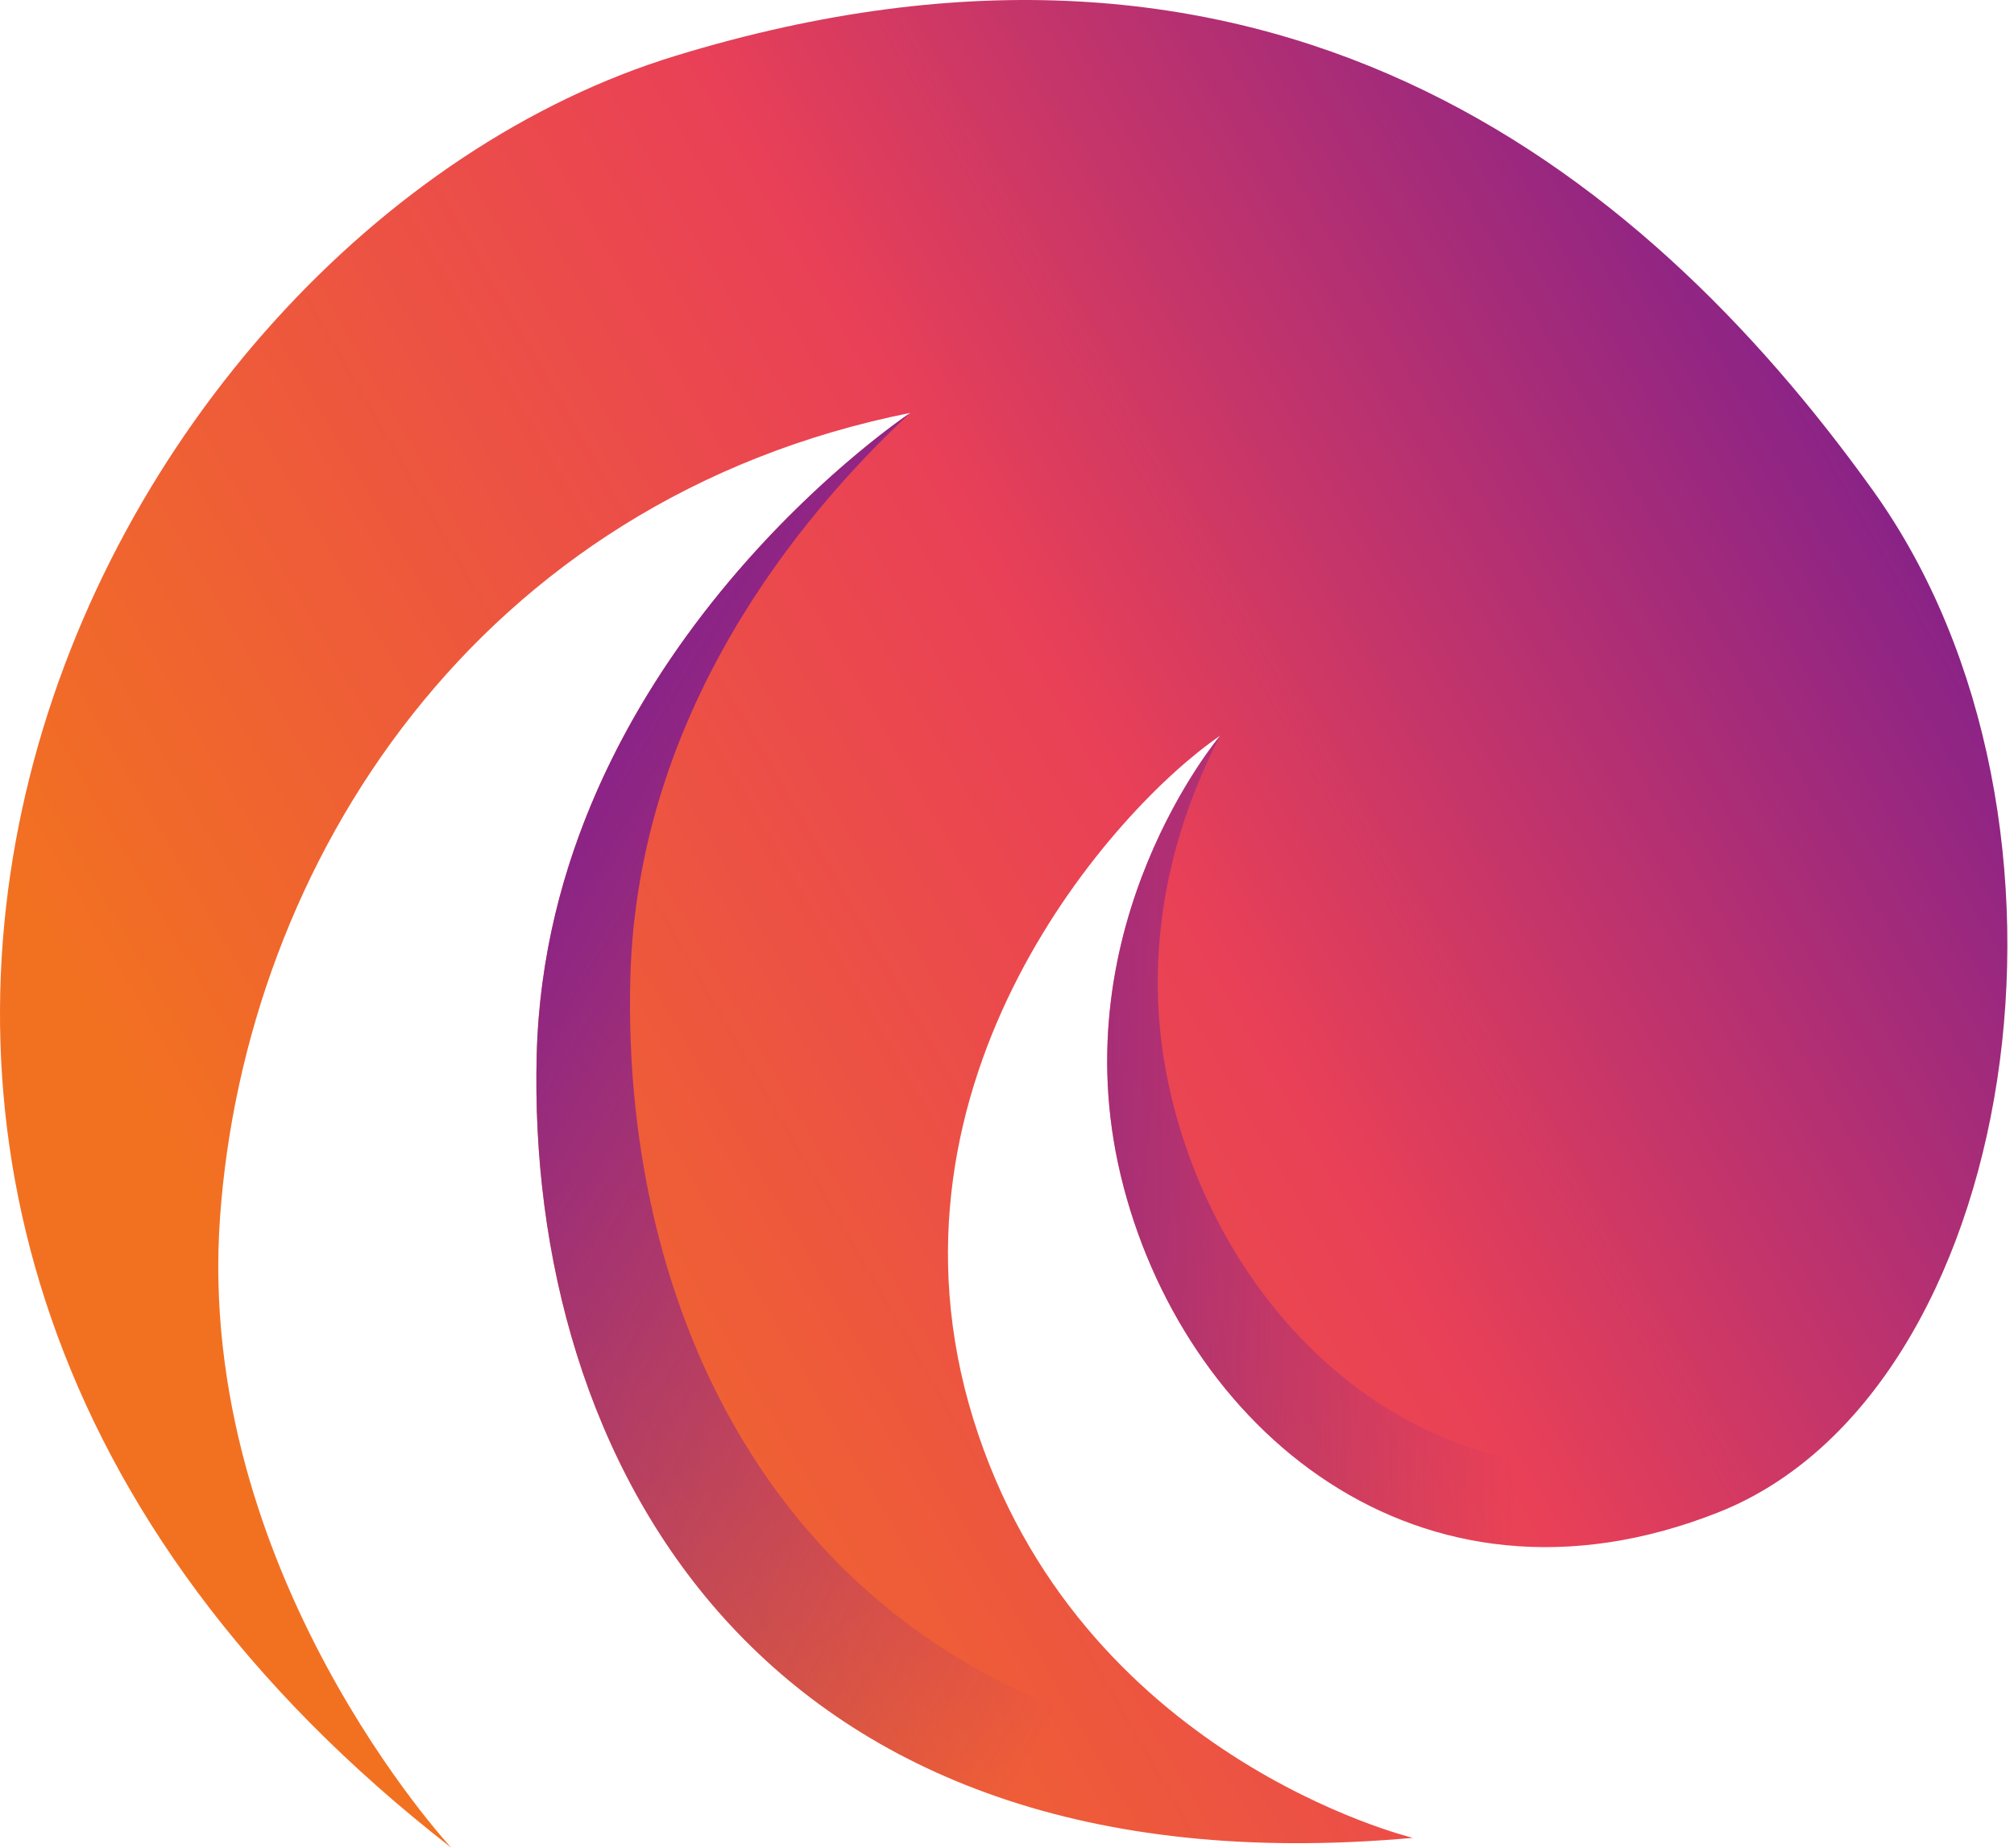
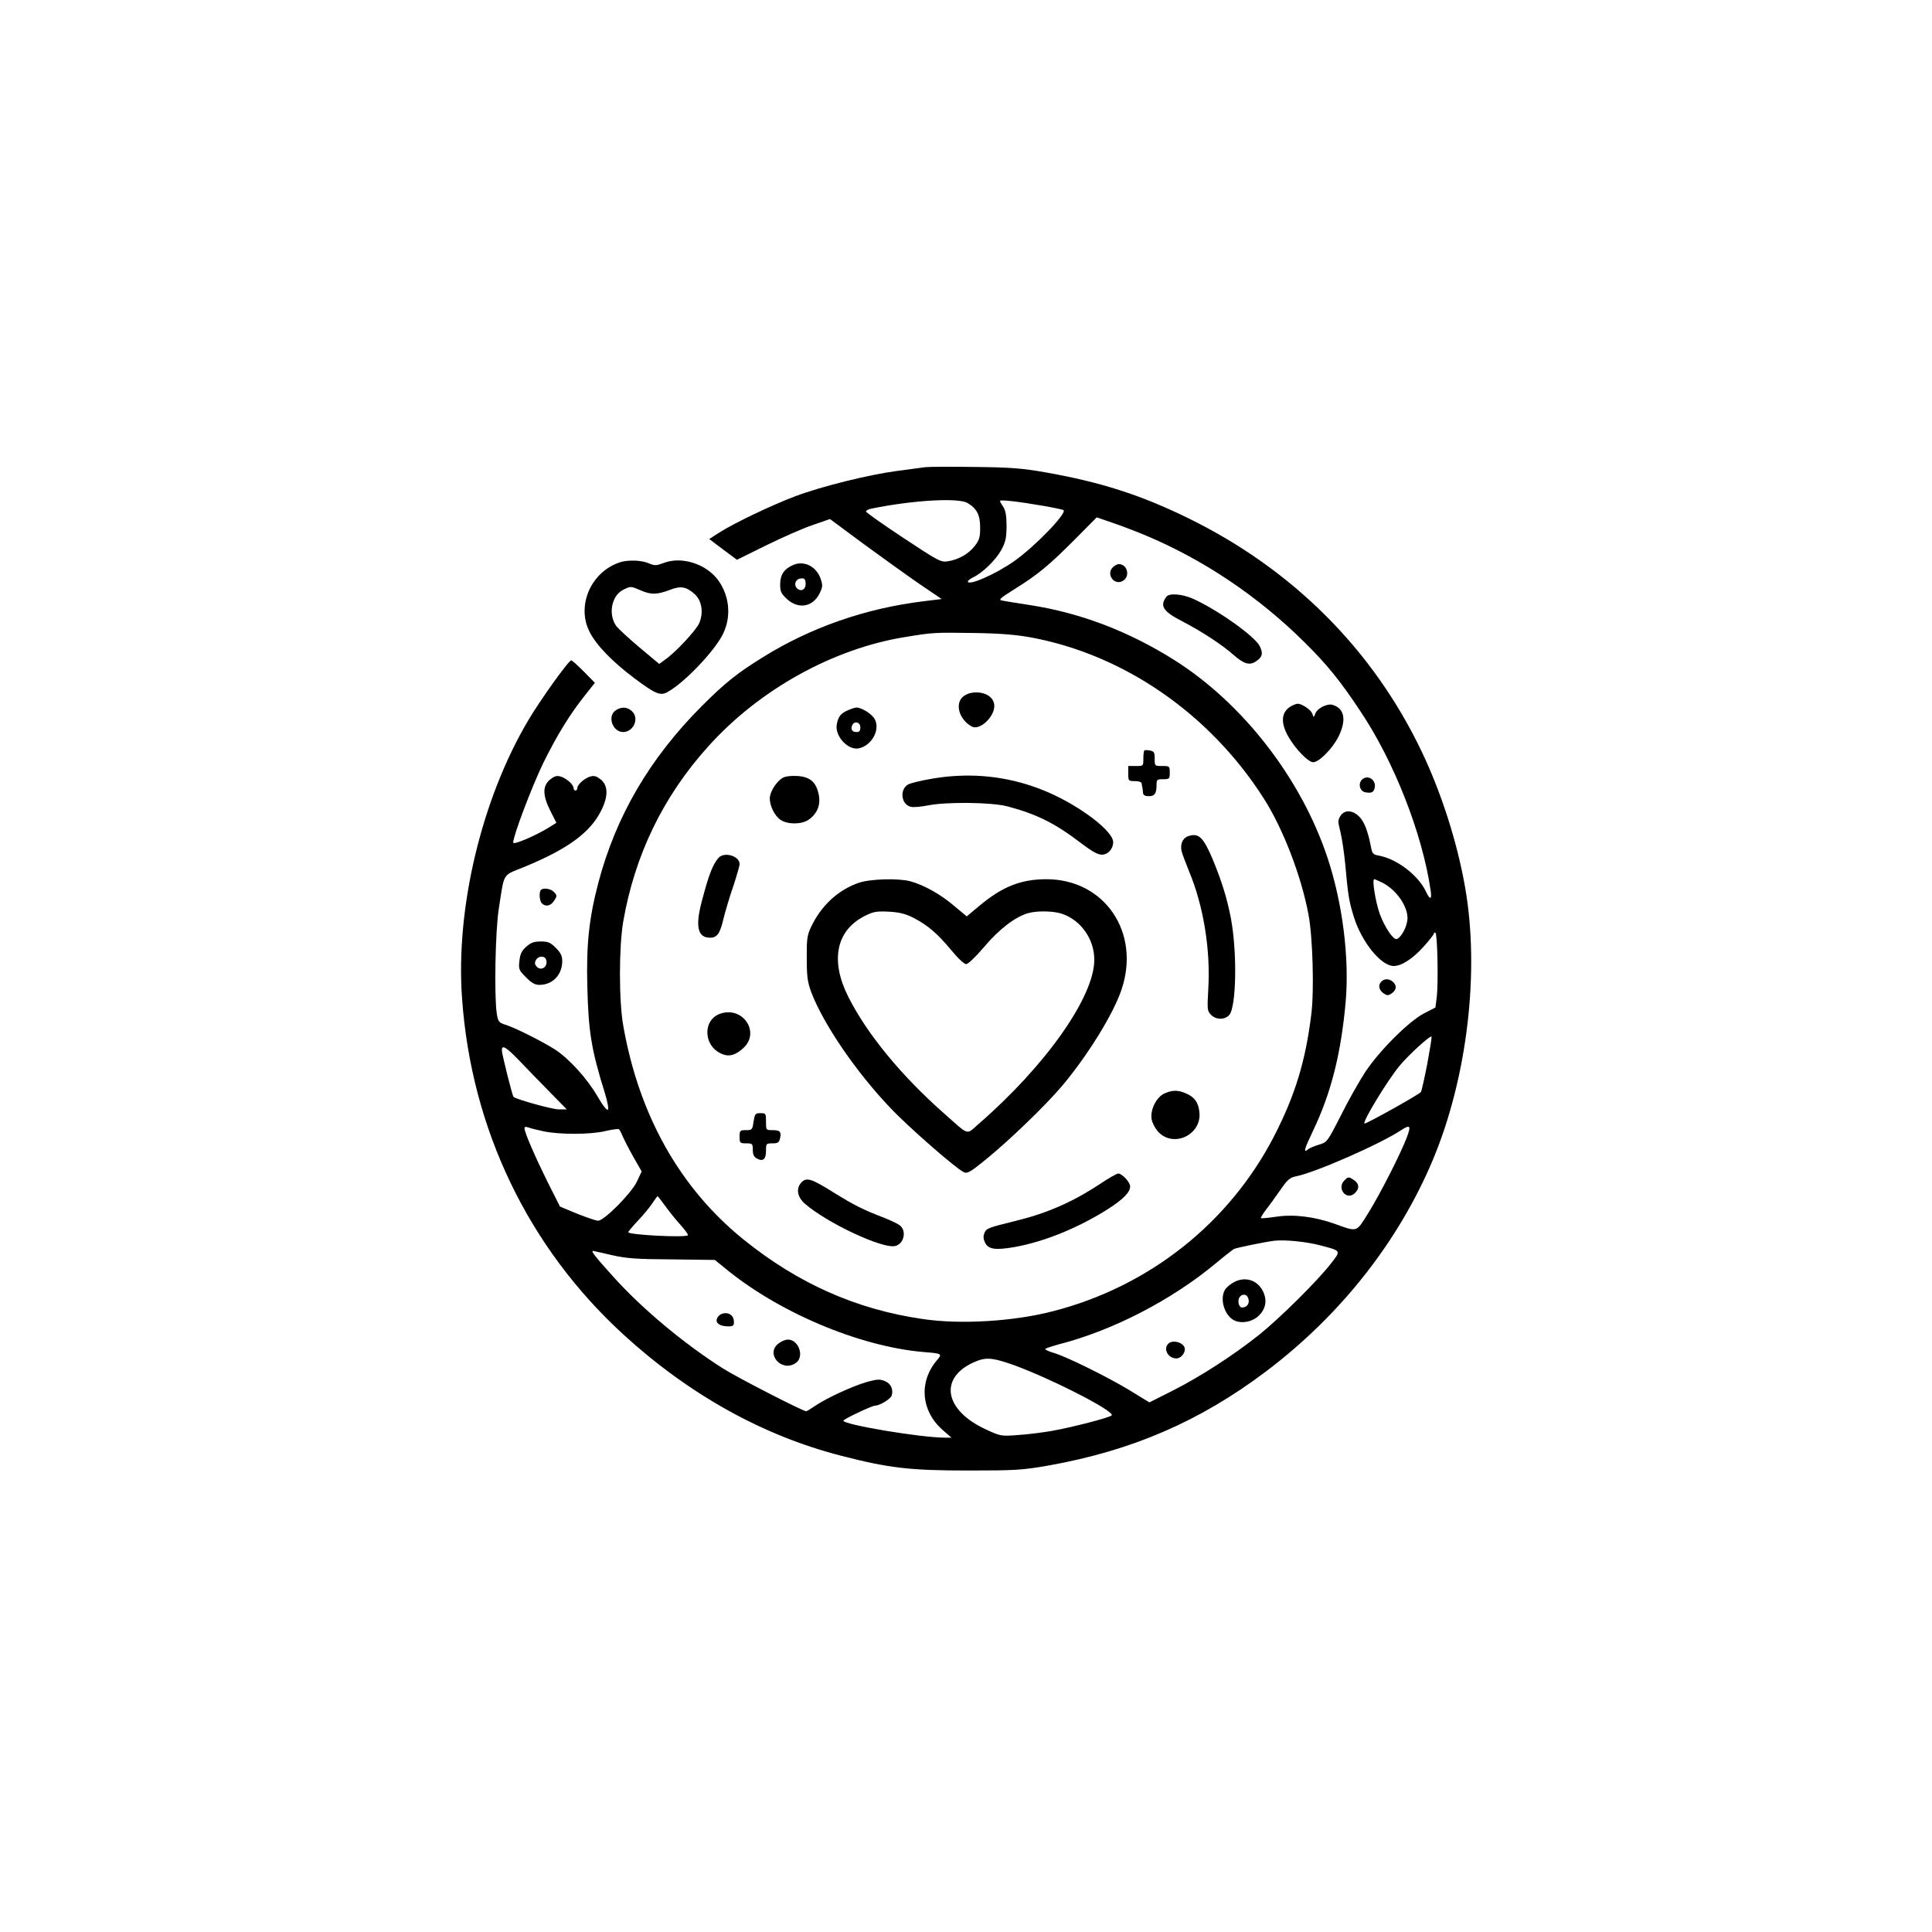
- <svg xmlns="http://www.w3.org/2000/svg" width="109" height="100" viewBox="0 0 109 100" fill="none">
-   <path d="M66.039 39.816C66.039 39.816 57.405 50.002 60.653 63.605C63.901 77.207 76.713 88.299 93.004 81.85C109.295 75.4 114.146 44.382 101.369 26.55C88.592 8.717 68.416 -6.725 36.566 3.019C4.716 12.762 -20.728 64.885 24.419 100C24.419 100 10.538 85.072 11.909 65.877C13.28 46.681 25.849 27.029 49.272 22.345C49.272 22.345 29.619 35.37 29.048 57.079C28.477 78.788 40.931 102.668 76.465 99.469C76.465 99.469 58.336 95.107 52.674 76.796C47.012 58.484 60.369 43.675 66.039 39.816Z" fill="url(#paint0_linear_309_5077)" />
-   <path d="M76.465 99.468C40.931 102.668 28.477 78.788 29.048 57.078C29.605 35.879 48.361 22.96 49.24 22.366C43.376 27.828 34.495 38.448 34.114 52.937C33.631 71.288 42.454 91.189 66.657 94.976C71.912 98.373 76.465 99.468 76.465 99.468Z" fill="url(#paint1_linear_309_5077)" />
-   <path d="M104.078 71.08C101.432 76.105 97.692 79.996 93.004 81.85C76.713 88.299 63.901 77.207 60.653 63.605C57.426 50.093 65.925 39.949 66.037 39.816C66.038 39.815 66.038 39.815 66.038 39.815C63.838 44.036 61.411 51.052 63.389 59.333C66.637 72.935 79.448 84.028 95.74 77.579C98.991 76.291 101.788 74.025 104.078 71.08Z" fill="url(#paint2_linear_309_5077)" />
-   <defs>
-     <linearGradient id="paint0_linear_309_5077" x1="6.414" y1="79.552" x2="100.721" y2="25.104" gradientUnits="userSpaceOnUse">
-       <stop offset="0.1" stop-color="#F27121" />
-       <stop offset="0.6" stop-color="#E94057" />
-       <stop offset="1" stop-color="#8A2387" />
-     </linearGradient>
-     <linearGradient id="paint1_linear_309_5077" x1="29.38" y1="47.37" x2="87.252" y2="80.783" gradientUnits="userSpaceOnUse">
-       <stop offset="2.42203e-07" stop-color="#8A2387" />
-       <stop offset="0.7" stop-color="#8A2387" stop-opacity="0" />
-     </linearGradient>
-     <linearGradient id="paint2_linear_309_5077" x1="59.922" y1="61.775" x2="104.078" y2="61.775" gradientUnits="userSpaceOnUse">
-       <stop stop-color="#8A2387" stop-opacity="0.7" />
-       <stop offset="0.5" stop-color="#8A2387" stop-opacity="0" />
-     </linearGradient>
-   </defs>
+ <svg xmlns="http://www.w3.org/2000/svg" version="1.0" width="1024pt" height="1024pt" viewBox="0 0 1024 1024" preserveAspectRatio="xMidYMid meet">
+   <g transform="translate(0,1024) scale(0.1,-0.1)" fill="#000000" stroke="none">
+     <path d="M4905 7764 c-16 -2 -84 -11 -150 -20 -151 -20 -401 -82 -539 -134 -121 -45 -326 -143 -404 -193 l-53 -34 73 -55 74 -55 154 76 c85 42 196 91 247 108 l92 32 181 -134 c100 -73 233 -169 296 -212 l115 -78 -98 -12 c-308 -38 -596 -139 -849 -296 -137 -85 -201 -136 -325 -260 -275 -276 -454 -581 -548 -937 -49 -188 -64 -325 -58 -550 6 -240 21 -332 93 -564 14 -45 21 -83 16 -88 -5 -5 -29 25 -55 71 -55 94 -147 196 -223 247 -64 41 -211 116 -266 133 -34 11 -38 16 -45 59 -14 90 -8 440 11 557 30 194 17 172 132 219 230 94 351 182 409 297 39 76 39 133 1 166 -22 18 -35 23 -55 18 -31 -8 -71 -43 -71 -62 0 -7 -4 -13 -10 -13 -5 0 -10 6 -10 13 0 19 -40 54 -71 62 -20 5 -33 0 -55 -18 -39 -34 -38 -83 3 -165 l32 -63 -40 -25 c-71 -44 -189 -94 -189 -80 0 36 99 297 159 421 73 148 141 259 224 363 l50 63 -59 60 c-32 32 -62 59 -66 59 -14 0 -161 -205 -227 -316 -248 -417 -387 -998 -352 -1476 49 -692 351 -1320 856 -1782 348 -318 740 -536 1154 -642 253 -65 362 -78 671 -78 254 0 286 2 425 26 445 79 805 235 1155 499 395 298 703 689 885 1123 182 435 249 999 170 1445 -41 235 -125 498 -229 716 -259 543 -686 969 -1241 1240 -250 122 -459 189 -751 241 -126 22 -184 27 -379 29 -126 2 -243 1 -260 -1z m223 -190 c49 -29 67 -63 67 -130 0 -51 -4 -66 -28 -97 -32 -42 -87 -74 -144 -82 -36 -6 -49 1 -235 124 -109 72 -198 135 -198 140 0 5 12 12 28 15 219 45 462 59 510 30z m401 -15 c57 -10 106 -20 108 -23 18 -17 -151 -192 -260 -269 -95 -68 -247 -135 -247 -109 0 5 12 14 26 21 49 22 121 92 150 144 24 44 28 64 29 127 0 56 -5 83 -17 103 -10 14 -18 29 -18 32 0 8 103 -4 229 -26z m534 -153 c311 -129 604 -325 852 -571 119 -118 186 -200 295 -364 179 -267 330 -652 373 -953 7 -48 -4 -49 -26 -2 -41 86 -153 171 -248 189 -35 6 -36 9 -47 67 -6 33 -20 79 -32 102 -31 65 -96 87 -125 42 -14 -22 -15 -30 -1 -83 8 -32 20 -110 26 -173 15 -167 20 -197 46 -281 42 -133 144 -259 211 -259 41 0 99 37 157 101 31 34 56 66 56 71 0 5 4 7 8 4 11 -6 16 -269 7 -341 l-7 -55 -62 -32 c-81 -43 -235 -197 -310 -310 -31 -48 -90 -151 -129 -230 -72 -141 -73 -142 -116 -155 -24 -7 -50 -18 -57 -24 -28 -23 -22 -2 26 99 95 199 147 405 172 678 21 237 -16 528 -97 771 -140 419 -449 817 -813 1046 -239 150 -491 247 -757 289 -71 11 -141 22 -154 25 -20 3 -10 13 64 59 127 79 185 128 319 262 l119 120 81 -28 c44 -15 121 -44 169 -64z m-596 -545 c492 -92 945 -405 1230 -851 103 -160 200 -413 238 -616 23 -120 31 -407 15 -531 -30 -245 -85 -427 -196 -643 -238 -462 -663 -799 -1174 -930 -208 -54 -491 -71 -690 -41 -352 51 -660 188 -950 422 -336 272 -552 656 -636 1129 -24 130 -24 419 -1 554 61 353 211 664 451 930 270 301 663 519 1046 580 146 24 152 24 360 21 144 -2 224 -9 307 -24z m1861 -1300 c72 -37 132 -122 132 -187 0 -41 -32 -103 -57 -111 -18 -6 -63 61 -90 133 -23 66 -42 184 -29 184 4 0 23 -9 44 -19z m237 -959 c-15 -76 -30 -144 -34 -150 -7 -12 -294 -172 -299 -167 -11 10 119 224 185 305 46 56 163 163 170 156 3 -2 -8 -67 -22 -144z m-4817 21 c36 -38 108 -112 160 -165 l96 -98 -43 0 c-33 0 -221 52 -239 66 -6 4 -62 227 -62 247 0 31 22 18 88 -50z m132 -379 c85 -18 249 -18 328 1 35 8 67 13 72 10 4 -2 13 -19 20 -37 8 -18 33 -68 57 -110 l44 -77 -26 -55 c-29 -61 -173 -206 -205 -206 -11 0 -60 17 -111 37 l-91 38 -68 135 c-67 136 -120 258 -120 280 0 8 7 9 18 5 9 -4 46 -13 82 -21z m4577 -31 c-31 -83 -143 -304 -207 -406 -63 -100 -53 -98 -180 -52 -107 37 -213 50 -307 36 -42 -6 -78 -10 -80 -7 -2 2 11 23 29 47 19 24 53 72 77 106 35 51 49 62 79 68 100 19 445 170 557 244 49 32 55 26 32 -36z m-3934 -361 c19 -27 55 -72 81 -101 26 -29 45 -55 42 -58 -13 -14 -316 2 -316 16 0 4 23 31 51 61 29 30 63 72 77 93 13 20 26 37 27 37 2 0 19 -22 38 -48z m3476 -213 c111 -29 109 -27 56 -95 -70 -91 -269 -288 -378 -376 -139 -111 -314 -224 -460 -298 l-125 -63 -111 68 c-121 72 -329 175 -398 195 -24 7 -43 16 -43 20 0 3 33 14 73 25 285 73 598 235 832 430 44 37 87 70 95 75 15 7 161 37 215 44 55 6 169 -5 244 -25z m-3758 -51 c79 -18 129 -22 321 -23 l227 -3 48 -39 c284 -237 717 -420 1058 -449 100 -8 101 -9 69 -46 -95 -114 -82 -266 31 -366 l48 -42 -34 0 c-127 0 -539 69 -539 90 0 8 152 80 169 80 24 0 81 35 87 53 10 33 -4 64 -36 77 -26 11 -41 10 -93 -4 -74 -21 -210 -83 -273 -125 -25 -17 -48 -31 -51 -31 -17 0 -362 177 -438 225 -209 132 -434 320 -587 491 -95 105 -117 134 -105 134 2 0 46 -10 98 -22z m2100 -572 c186 -61 573 -256 551 -278 -12 -12 -213 -64 -322 -83 -47 -8 -126 -18 -175 -21 -89 -7 -92 -6 -170 30 -219 101 -250 271 -65 355 59 27 92 26 181 -3z" />
+     <path d="M5896 7231 c-33 -37 10 -94 53 -71 43 22 28 90 -19 90 -9 0 -25 -9 -34 -19z" />
+     <path d="M6183 7078 c-38 -49 -19 -79 85 -132 103 -54 208 -122 271 -178 54 -47 83 -56 117 -34 35 23 40 42 21 81 -25 52 -225 194 -355 252 -57 25 -124 30 -139 11z" />
+     <path d="M6845 6498 c-54 -29 -60 -87 -16 -163 37 -65 105 -135 131 -135 31 0 101 71 133 133 45 90 34 152 -30 171 -28 9 -82 -18 -92 -47 -8 -21 -8 -21 -15 -1 -6 21 -55 54 -78 54 -7 0 -22 -6 -33 -12z" />
+     <path d="M7224 6112 c-29 -20 -19 -68 16 -72 29 -4 39 0 45 20 13 40 -28 75 -61 52z" />
+     <path d="M7322 5038 c-19 -19 -14 -45 10 -62 19 -13 25 -14 43 -2 26 18 30 40 10 60 -19 19 -46 21 -63 4z" />
+     <path d="M5106 6549 c-47 -37 -23 -123 45 -160 41 -22 119 50 119 109 0 42 -40 72 -95 72 -28 0 -51 -7 -69 -21z" />
+     <path d="M4495 6476 c-39 -17 -52 -33 -60 -76 -11 -63 62 -140 119 -126 68 17 111 97 83 153 -15 29 -70 63 -99 63 -7 -1 -27 -7 -43 -14z m65 -91 c0 -18 -5 -25 -19 -25 -24 0 -33 13 -25 34 10 27 44 20 44 -9z" />
+     <path d="M6065 6262 c-3 -3 -5 -23 -5 -44 0 -38 0 -38 -40 -38 l-40 0 0 -40 c0 -39 1 -40 35 -40 21 0 35 -5 36 -12 1 -7 2 -17 4 -23 1 -5 3 -18 3 -27 2 -13 11 -18 31 -18 31 0 41 14 41 61 0 27 3 29 35 29 33 0 35 2 35 35 0 34 -1 35 -40 35 -40 0 -40 0 -40 39 0 33 -3 39 -25 43 -13 3 -27 3 -30 0z" />
+     <path d="M4150 6118 c-34 -18 -70 -75 -70 -110 0 -41 27 -94 58 -114 38 -25 113 -24 149 2 46 33 64 80 52 135 -14 64 -45 91 -111 96 -32 2 -63 -1 -78 -9z" />
+     <path d="M4930 6111 c-52 -9 -105 -22 -117 -29 -46 -26 -37 -106 14 -118 13 -4 54 0 91 7 98 20 340 17 422 -5 155 -41 252 -90 386 -192 59 -45 92 -64 113 -64 34 0 61 30 61 67 0 32 -56 91 -143 151 -250 173 -534 236 -827 183z" />
+     <path d="M6297 5808 c-29 -10 -43 -43 -34 -81 3 -12 21 -60 40 -107 76 -182 114 -416 101 -626 -6 -105 -5 -113 15 -133 27 -27 72 -27 96 -1 38 42 43 332 9 513 -20 104 -47 192 -95 309 -51 121 -75 145 -132 126z" />
+     <path d="M3808 5693 c-30 -35 -51 -88 -87 -225 -37 -137 -24 -198 42 -198 38 0 53 21 72 102 10 40 33 118 52 172 18 55 33 107 33 116 0 44 -82 67 -112 33z" />
+     <path d="M4552 5561 c-111 -38 -202 -123 -255 -238 -19 -41 -22 -65 -21 -163 0 -98 4 -125 25 -182 65 -168 236 -419 416 -608 97 -103 348 -322 390 -342 20 -10 34 -2 120 68 125 102 313 283 401 387 133 157 273 382 316 511 103 303 -89 586 -398 586 -135 0 -235 -40 -355 -141 l-67 -56 -70 58 c-70 60 -157 108 -229 128 -64 17 -212 13 -273 -8z m288 -185 c75 -38 128 -83 201 -171 35 -43 69 -75 80 -75 10 0 51 39 95 91 80 95 166 160 233 179 49 14 138 12 182 -4 100 -35 169 -135 169 -243 0 -196 -257 -561 -613 -870 -68 -59 -46 -66 -186 58 -224 198 -405 418 -504 614 -98 193 -66 353 86 430 46 23 61 26 127 23 56 -3 89 -11 130 -32z" />
+     <path d="M3823 4869 c-100 -29 -98 -173 3 -215 39 -17 75 -6 116 33 86 82 -2 217 -119 182z" />
+     <path d="M6173 4445 c-44 -19 -78 -88 -69 -138 4 -20 19 -49 35 -66 81 -87 232 -15 218 105 -5 51 -27 81 -74 100 -40 17 -69 17 -110 -1z" />
+     <path d="M3994 4295 c-6 -43 -8 -45 -40 -45 -32 0 -34 -2 -34 -35 0 -33 2 -35 35 -35 33 0 35 -2 35 -35 0 -24 6 -37 21 -45 33 -18 49 -5 49 40 0 39 1 40 34 40 28 0 35 4 40 25 9 36 1 45 -40 45 -34 0 -34 0 -34 45 0 43 -1 45 -29 45 -28 0 -30 -3 -37 -45z" />
+     <path d="M5829 3964 c-144 -95 -279 -154 -442 -194 -150 -37 -158 -40 -169 -64 -7 -18 -7 -31 3 -52 17 -36 54 -41 154 -24 159 28 340 102 498 202 82 53 117 89 117 120 0 22 -43 68 -63 68 -8 0 -52 -25 -98 -56z" />
+     <path d="M4247 3972 c-29 -32 -21 -76 18 -111 116 -102 414 -242 480 -225 45 11 61 76 27 107 -10 9 -47 27 -82 41 -113 43 -161 67 -274 137 -115 72 -142 81 -169 51z" />
+     <path d="M7126 3984 c-43 -42 10 -109 54 -69 26 24 25 50 -2 69 -28 20 -33 20 -52 0z" />
+     <path d="M6533 3440 c-17 -10 -37 -28 -42 -39 -28 -52 3 -142 57 -162 39 -15 91 -4 123 27 38 36 46 82 24 128 -30 64 -101 84 -162 46z m85 -89 c4 -23 -11 -41 -35 -41 -18 0 -26 39 -12 56 17 21 43 13 47 -15z" />
+     <path d="M6192 3118 c-28 -28 -1 -78 43 -78 22 0 45 25 45 49 0 33 -63 54 -88 29z" />
+     <path d="M3812 3268 c-31 -31 -8 -58 49 -58 24 0 29 4 29 23 0 29 -18 47 -45 47 -12 0 -26 -5 -33 -12z" />
+     <path d="M4126 3119 c-71 -55 18 -155 92 -103 47 32 16 124 -42 124 -13 0 -35 -9 -50 -21z" />
+     <path d="M3290 7261 c-156 -48 -237 -230 -165 -370 35 -70 118 -156 236 -245 111 -83 138 -95 175 -75 87 46 253 219 296 309 48 97 33 215 -36 298 -67 78 -189 113 -279 78 -40 -15 -47 -15 -80 -1 -38 16 -105 18 -147 6z m108 -151 c53 -23 86 -22 154 4 56 22 86 16 129 -22 39 -35 49 -98 25 -155 -17 -38 -126 -156 -182 -194 l-30 -22 -104 87 c-57 48 -112 99 -123 113 -45 62 -26 162 36 193 41 20 39 20 95 -4z" />
+     <path d="M4205 7246 c-49 -21 -70 -52 -70 -103 0 -39 5 -49 37 -79 61 -55 138 -41 173 33 16 33 16 41 4 77 -23 64 -87 96 -144 72z m65 -102 c0 -30 -26 -42 -46 -22 -17 17 -9 45 14 51 25 5 32 -1 32 -29z" />
+     <path d="M3262 6474 c-44 -31 -15 -114 41 -114 55 1 86 71 48 109 -25 25 -58 27 -89 5z" />
+     <path d="M2867 5523 c-11 -11 -8 -58 5 -71 19 -19 45 -14 62 10 20 28 20 33 0 52 -16 16 -55 22 -67 9z" />
+     <path d="M2789 5222 c-24 -21 -32 -38 -36 -75 -5 -44 -3 -49 35 -87 29 -30 48 -40 71 -40 70 0 121 53 121 126 0 28 -8 44 -34 70 -29 29 -41 34 -80 34 -36 0 -52 -6 -77 -28z m105 -67 c13 -36 -23 -65 -49 -39 -11 12 -12 20 -5 35 13 23 45 25 54 4z" />
+   </g>
</svg>
